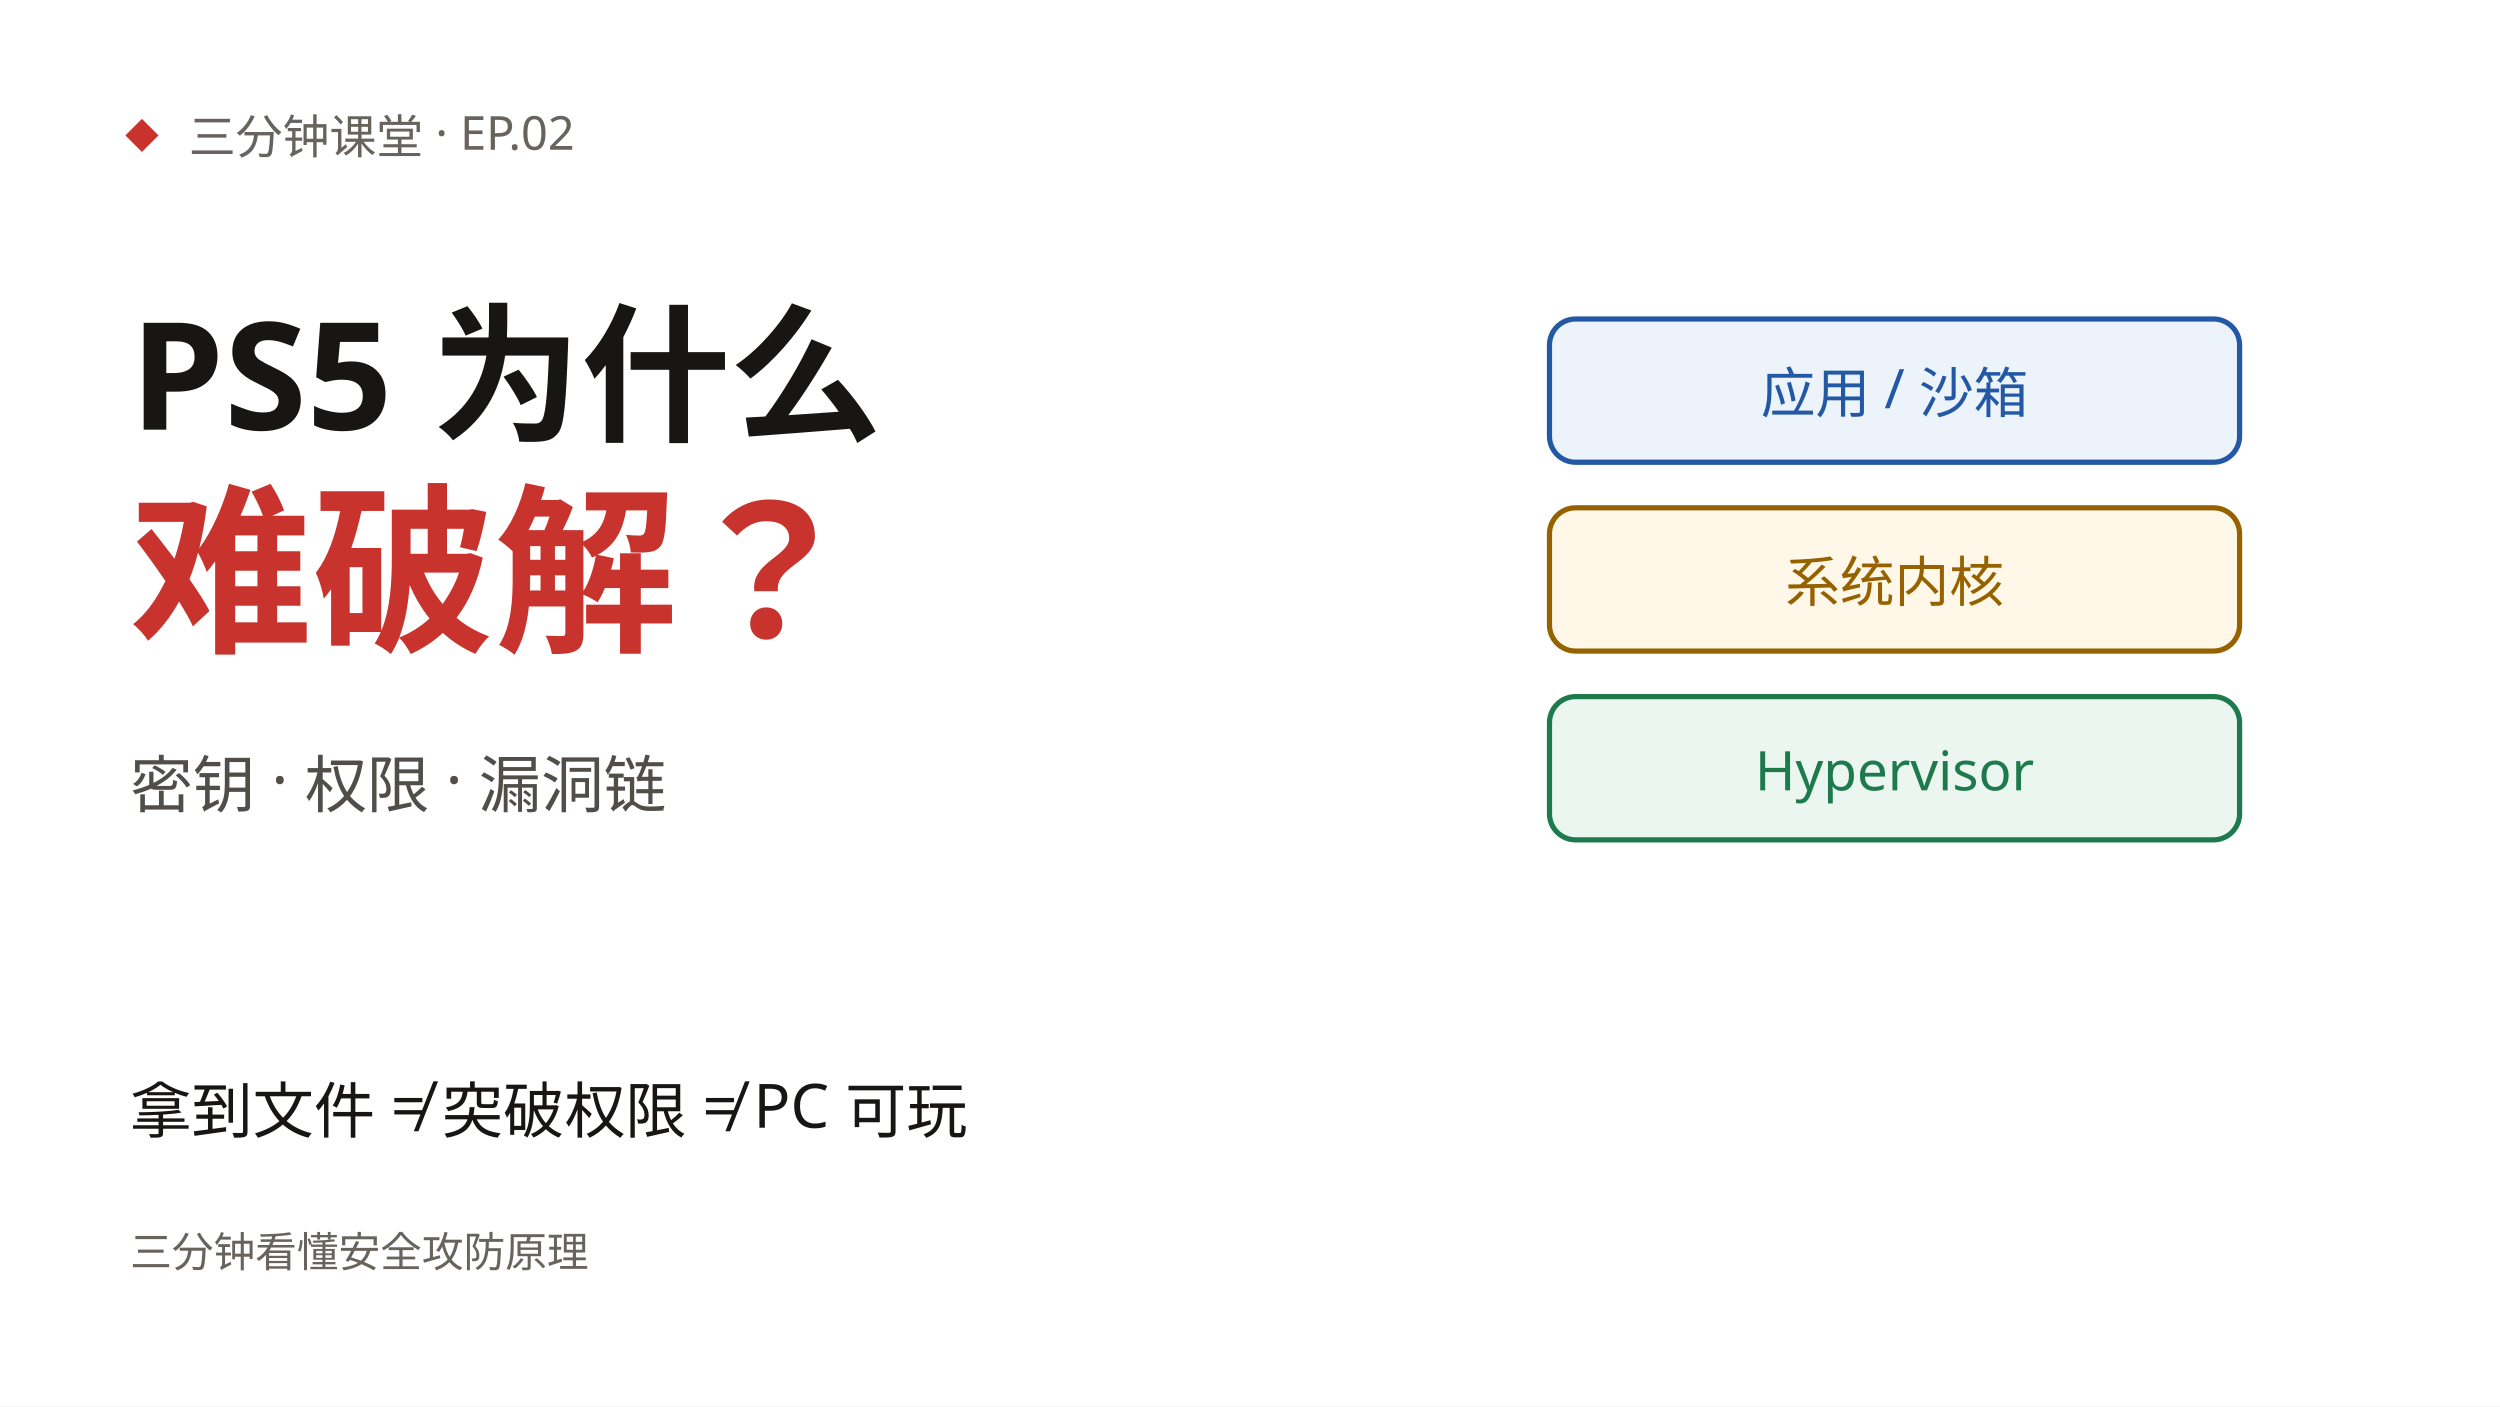
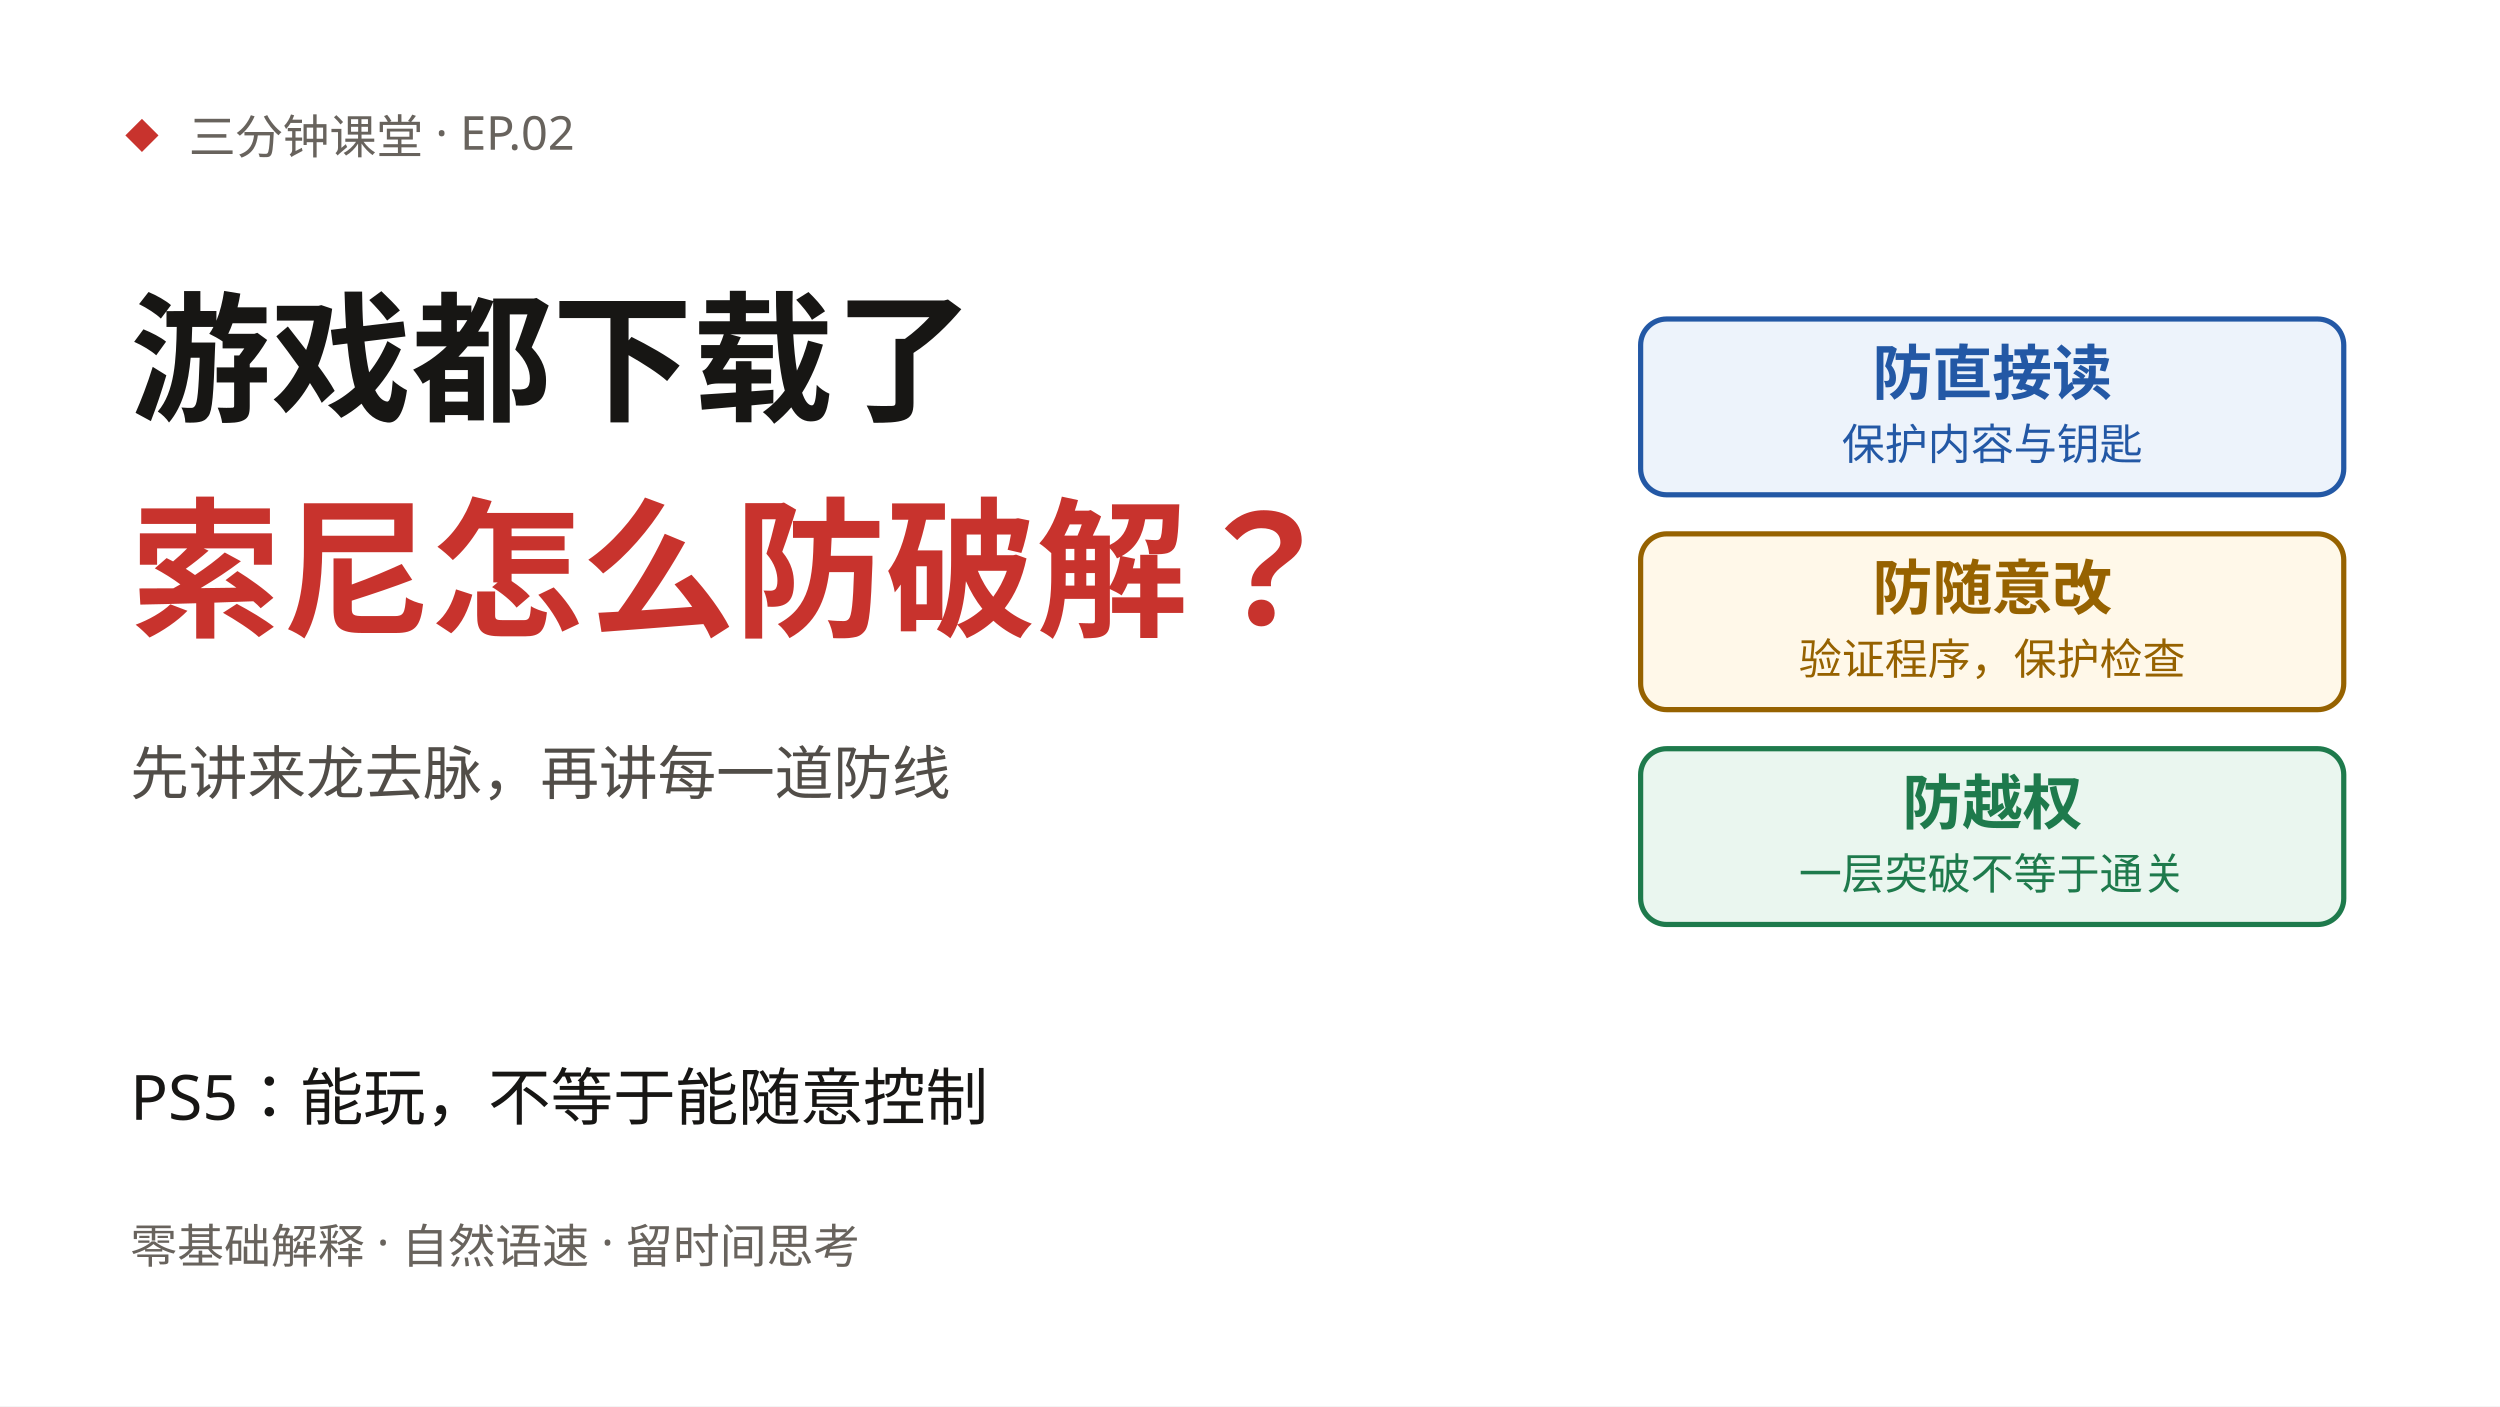
<svg xmlns="http://www.w3.org/2000/svg" width="1920" height="1080" viewBox="0 0 1920 1080">
  <rect width="1920" height="1080" fill="#fff" />
  <g font-family="Microsoft YaHei, PingFang SC, sans-serif">
    <rect x="100" y="95" width="18" height="18" fill="#c8332d" transform="rotate(45 109 104)" />
    <text x="145" y="118" font-size="36" fill="#68635d">三分钟课堂 · EP.02</text>
-     <text x="100" y="330" font-size="115" font-weight="700" fill="#171614">PS5 为什么</text>
-     <text x="100" y="490" font-size="140" font-weight="700" fill="#c8332d">难破解？</text>
-     <text x="100" y="620" font-size="48" fill="#514d48">密钥 · 权限 · 漏洞链</text>
-     <text x="100" y="870" font-size="47" fill="#171614">拿到文件 ≠ 突破权限 ≠ PC 可玩</text>
-     <text x="100" y="973" font-size="32" fill="#68635d">三分钟看懂安全攻防原理</text>
-     <g transform="translate(1190 245)">
-       <rect x="0" y="0" width="530" height="110" rx="20" fill="#edf3fb" stroke="#2358a5" stroke-width="4" />
-       <rect x="0" y="145" width="530" height="110" rx="20" fill="#fff8e9" stroke="#966200" stroke-width="4" />
-       <rect x="0" y="290" width="530" height="110" rx="20" fill="#eaf6ef" stroke="#1e7a4c" stroke-width="4" />
-       <text x="265" y="72" text-anchor="middle" font-size="42" fill="#2358a5">应用 / 沙箱</text>
-       <text x="265" y="217" text-anchor="middle" font-size="42" fill="#966200">系统内核</text>
-       <text x="265" y="362" text-anchor="middle" font-size="42" fill="#1e7a4c">Hypervisor</text>
+     <text x="100" y="315" font-size="108" font-weight="700" fill="#171614">游戏都下载了</text>
+     <text x="100" y="480" font-size="116" font-weight="700" fill="#c8332d">索尼怎么防破解？</text>
+     <text x="100" y="610" font-size="45" fill="#514d48">先讲来龙去脉，再讲每一道防线</text>
+     <text x="100" y="860" font-size="48" fill="#171614">PS5：能玩，不等于能随意控制</text>
+     <text x="100" y="970" font-size="36" fill="#68635d">零基础解释 · 自然语速 · 留时间思考</text>
+     <g transform="translate(1260 245)">
+       <rect x="0" y="0" width="540" height="135" rx="20" fill="#edf3fb" stroke="#2358a5" stroke-width="4" />
+       <rect x="0" y="165" width="540" height="135" rx="20" fill="#fff8e9" stroke="#966200" stroke-width="4" />
+       <rect x="0" y="330" width="540" height="135" rx="20" fill="#eaf6ef" stroke="#1e7a4c" stroke-width="4" />
+       <text x="270" y="58" text-anchor="middle" font-size="46" font-weight="700" fill="#2358a5">防直接读</text>
+       <text x="270" y="108" text-anchor="middle" font-size="33" fill="#2358a5">保护内容与钥匙</text>
+       <text x="270" y="223" text-anchor="middle" font-size="46" font-weight="700" fill="#966200">防随意改</text>
+       <text x="270" y="273" text-anchor="middle" font-size="33" fill="#966200">验证程序，保护检查</text>
+       <text x="270" y="388" text-anchor="middle" font-size="46" font-weight="700" fill="#1e7a4c">防越权</text>
+       <text x="270" y="438" text-anchor="middle" font-size="33" fill="#1e7a4c">一层突破不等于通关</text>
    </g>
  </g>
</svg>
